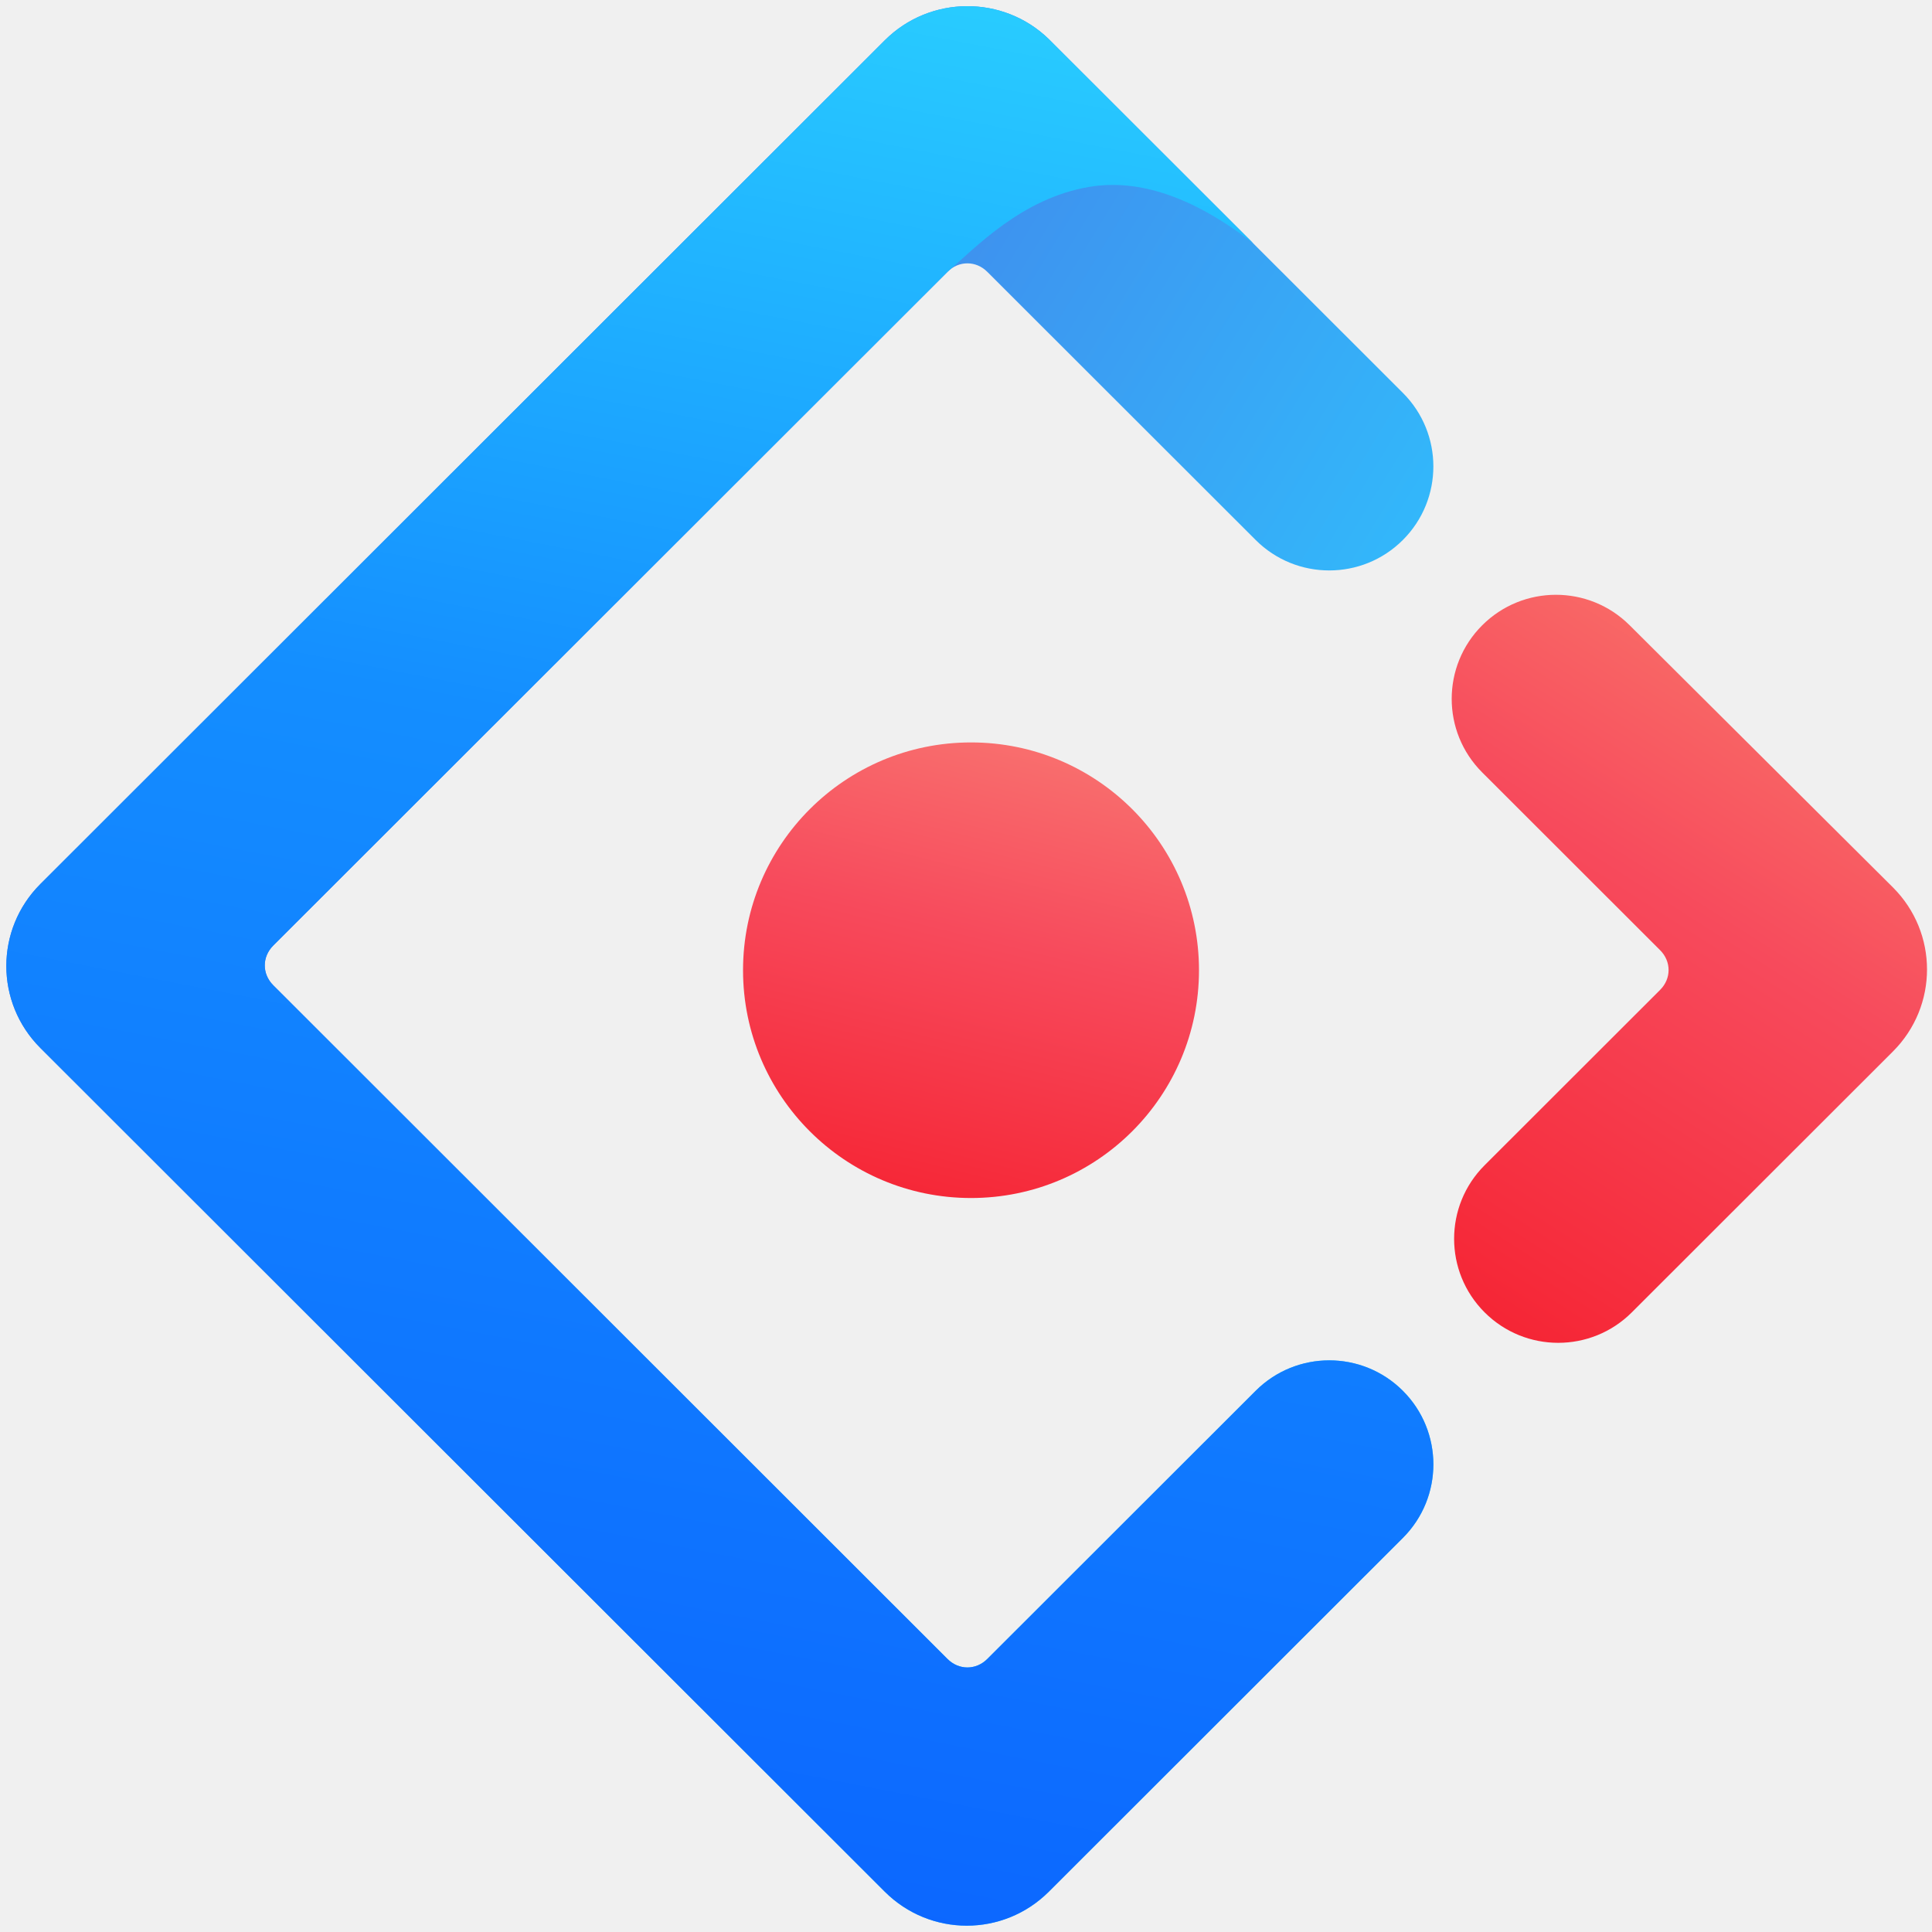
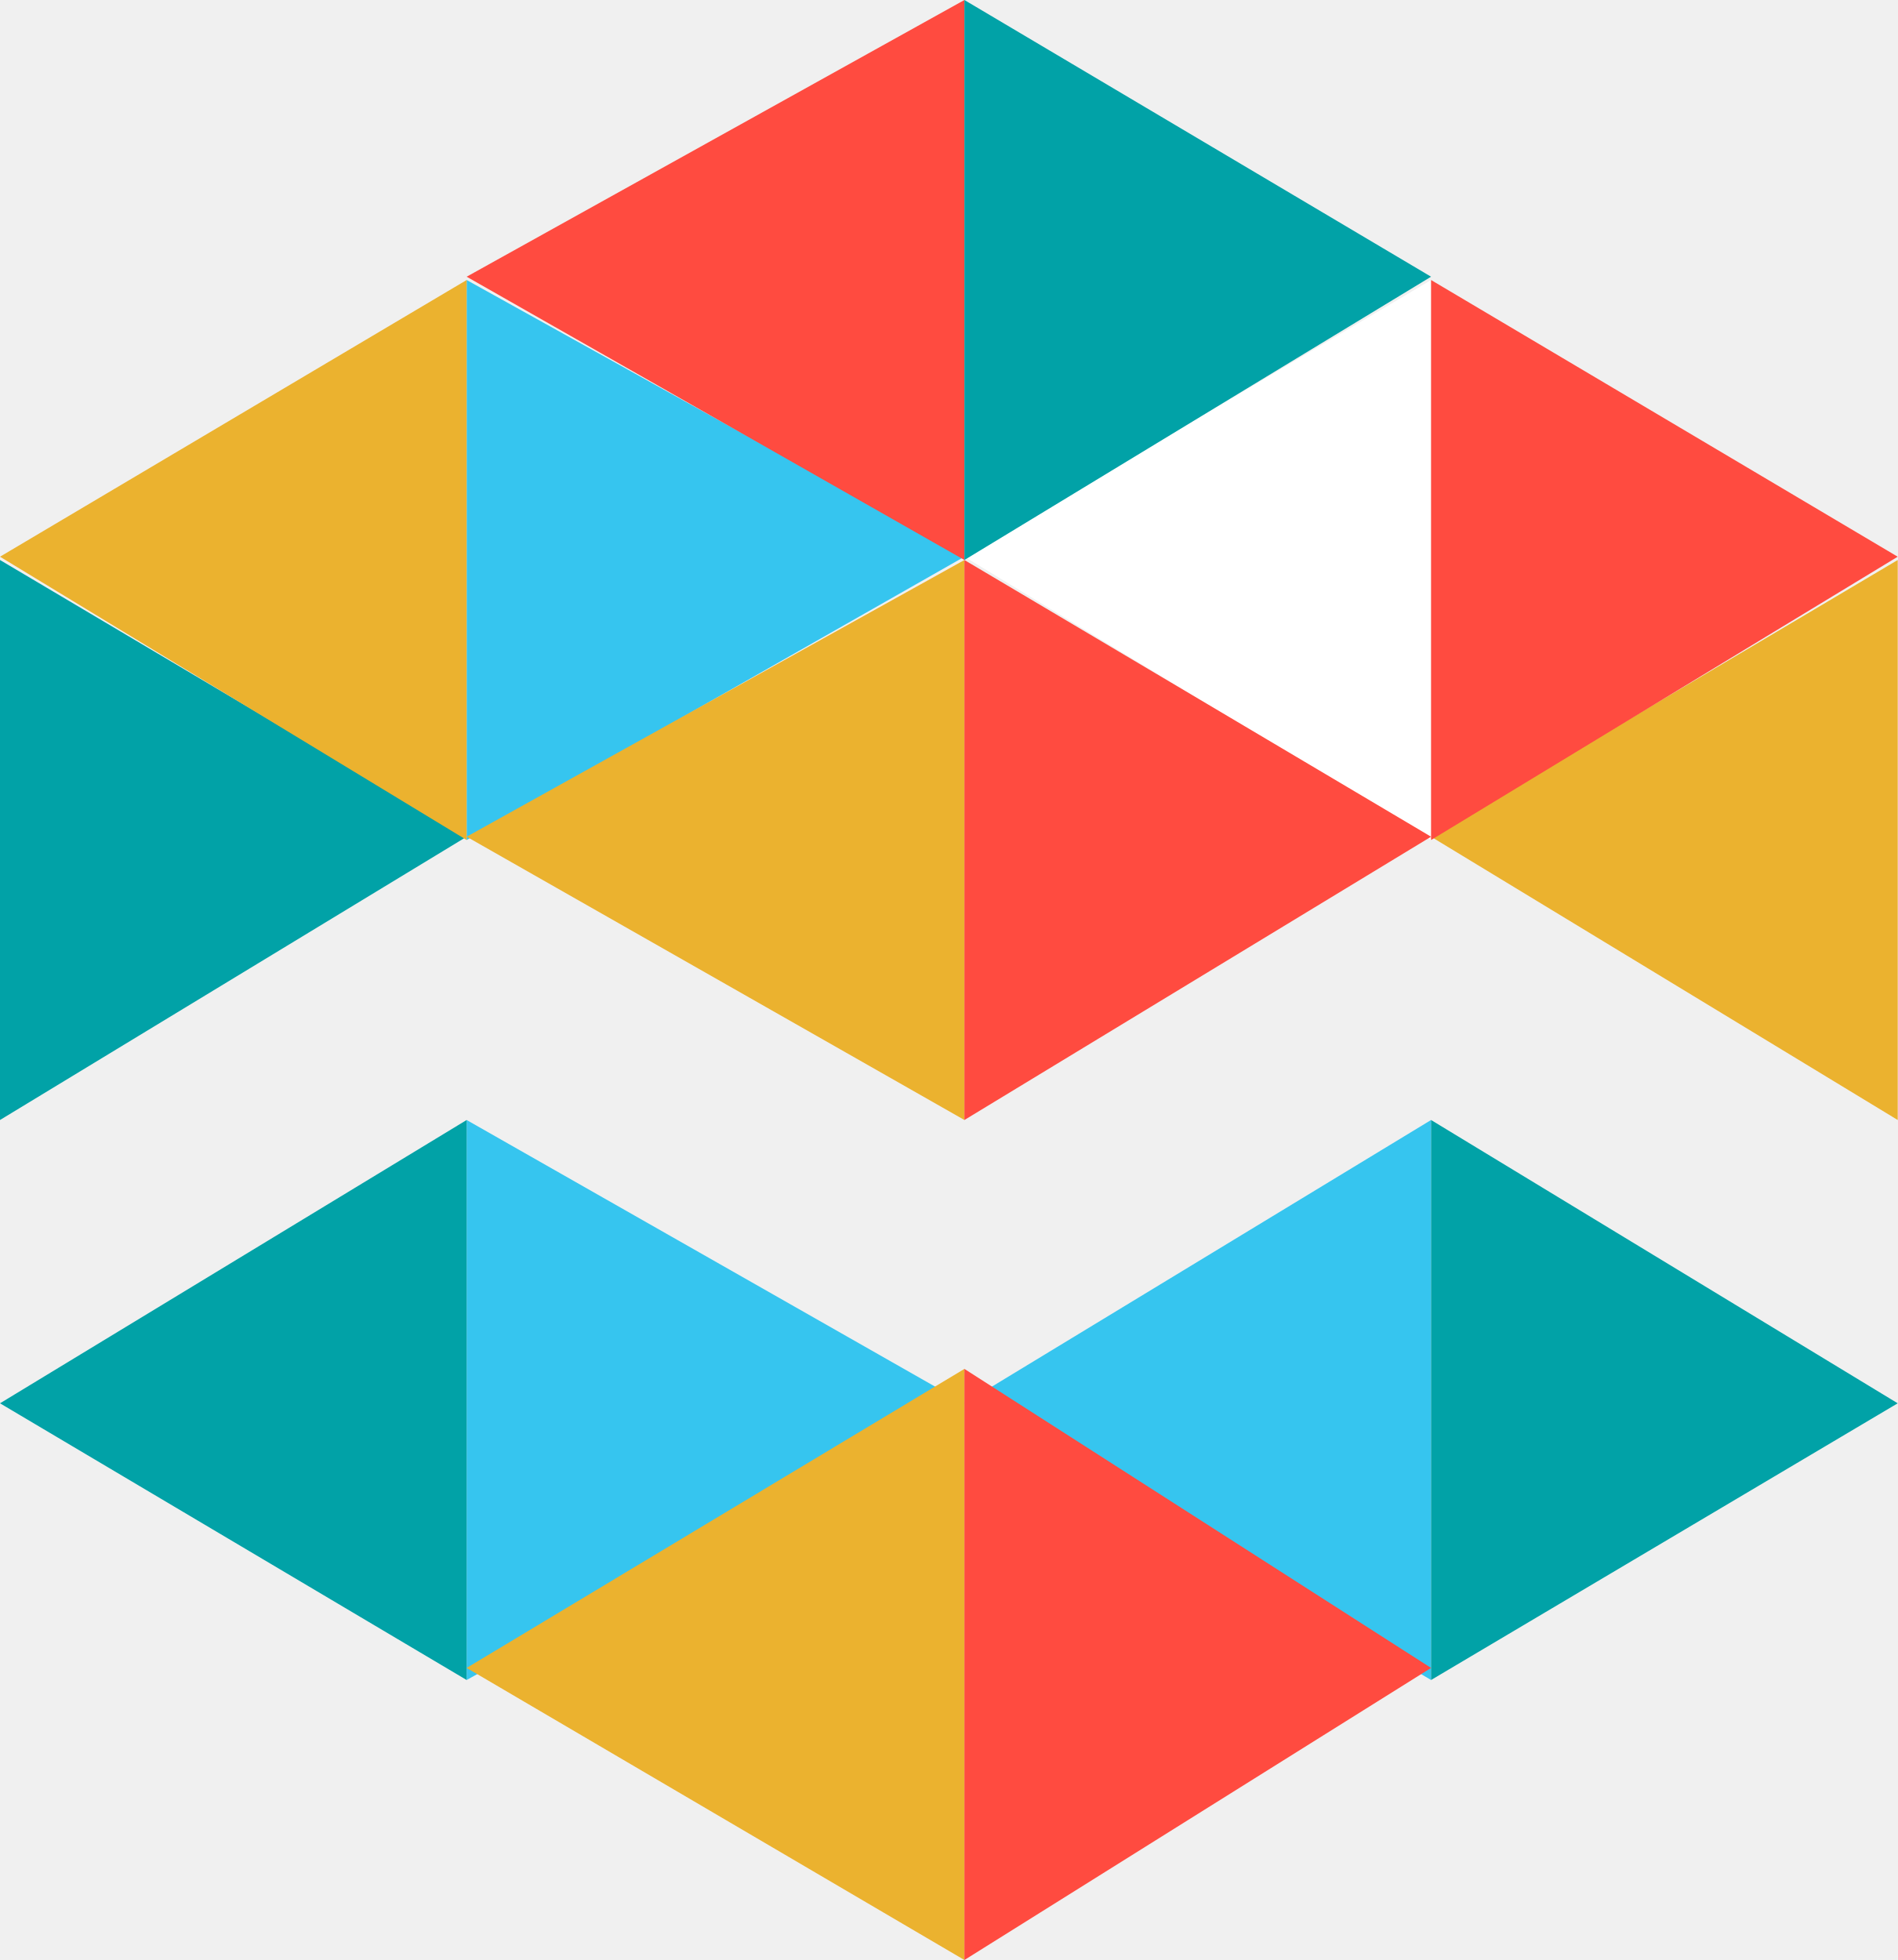
- <svg xmlns="http://www.w3.org/2000/svg" width="200" height="200" version="1.1" viewBox="0 0 200 200">
-   <defs>
-     <linearGradient id="linearGradient-1" x1="62.102%" x2="108.197%" y1="0%" y2="37.864%">
-       <stop offset="0%" stop-color="#4285EB" />
-       <stop offset="100%" stop-color="#2EC7FF" />
-     </linearGradient>
-     <linearGradient id="linearGradient-2" x1="69.644%" x2="54.043%" y1="0%" y2="108.457%">
-       <stop offset="0%" stop-color="#29CDFF" />
-       <stop offset="37.86%" stop-color="#148EFF" />
-       <stop offset="100%" stop-color="#0A60FF" />
-     </linearGradient>
-     <linearGradient id="linearGradient-3" x1="69.691%" x2="16.723%" y1="-12.974%" y2="117.391%">
-       <stop offset="0%" stop-color="#FA816E" />
-       <stop offset="41.473%" stop-color="#F74A5C" />
-       <stop offset="100%" stop-color="#F51D2C" />
-     </linearGradient>
-     <linearGradient id="linearGradient-4" x1="68.128%" x2="30.44%" y1="-35.691%" y2="114.943%">
-       <stop offset="0%" stop-color="#FA8E7D" />
-       <stop offset="51.264%" stop-color="#F74A5C" />
-       <stop offset="100%" stop-color="#F51D2C" />
-     </linearGradient>
-   </defs>
-   <g id="Page-1" fill="none" fill-rule="evenodd" stroke="none" stroke-width="1">
-     <g id="logo" transform="translate(-20, -20)">
-       <g id="Group-28-Copy-5" transform="translate(20, 20)">
-         <g id="Group-27-Copy-3">
-           <g id="Group-25" fill-rule="nonzero">
-             <g id="2">
-               <path id="Shape" fill="url(#linearGradient-1)" d="M91.588,4.177 L4.18,91.513 C-0.519,96.208 -0.519,103.792 4.18,108.487 L91.588,195.823 C96.287,200.519 103.877,200.519 108.577,195.823 L145.225,159.205 C149.434,155 149.434,148.182 145.225,143.977 C141.017,139.772 134.194,139.772 129.985,143.977 L102.202,171.737 C101.032,172.906 99.257,172.906 98.088,171.737 L28.286,101.993 C27.116,100.824 27.116,99.051 28.286,97.882 L98.088,28.138 C99.257,26.969 101.032,26.969 102.202,28.138 L129.985,55.898 C134.194,60.103 141.017,60.103 145.225,55.898 C149.434,51.693 149.434,44.876 145.225,40.671 L108.581,4.056 C103.862,-0.538 96.269,-0.501 91.588,4.177 Z" />
-               <path id="Shape" fill="url(#linearGradient-2)" d="M91.588,4.177 L4.18,91.513 C-0.519,96.208 -0.519,103.792 4.18,108.487 L91.588,195.823 C96.287,200.519 103.877,200.519 108.577,195.823 L145.225,159.205 C149.434,155 149.434,148.182 145.225,143.977 C141.017,139.772 134.194,139.772 129.985,143.977 L102.202,171.737 C101.032,172.906 99.257,172.906 98.088,171.737 L28.286,101.993 C27.116,100.824 27.116,99.051 28.286,97.882 L98.088,28.138 C101,25.627 105.752,20.542 112.73,19.352 C117.916,18.469 123.585,20.414 129.739,25.189 C125.625,21.078 118.572,14.034 108.581,4.056 C103.862,-0.538 96.269,-0.501 91.588,4.177 Z" />
-             </g>
-             <path id="Shape" fill="url(#linearGradient-3)" d="M153.686,135.855 C157.894,140.06 164.717,140.06 168.926,135.855 L195.96,108.843 C200.659,104.147 200.659,96.564 195.961,91.869 L168.691,64.718 C164.472,60.518 157.647,60.524 153.436,64.732 C149.227,68.937 149.227,75.754 153.436,79.959 L171.854,98.362 C173.024,99.531 173.024,101.305 171.854,102.473 L153.686,120.627 C149.477,124.832 149.477,131.65 153.686,135.855 Z" />
-           </g>
-           <ellipse id="Combined-Shape" cx="100.519" cy="100.437" fill="url(#linearGradient-4)" rx="23.6" ry="23.581" />
-         </g>
+ <svg xmlns="http://www.w3.org/2000/svg" fill="none" version="1.1" width="139.529" height="144.104" viewBox="0 0 139.529 144.104">
+   <g style="mix-blend-mode:passthrough">
+     <g>
+       <g style="mix-blend-mode:passthrough">
+         <path d="M0,82.345C0,82.345,0,41.173,0,41.173C0,41.173,34.311,61.517,34.311,61.517C34.311,61.517,0,82.345,0,82.345C0,82.345,0,82.345,0,82.345Z" fill="#01A2A7" fill-opacity="1" />
+       </g>
+       <g style="mix-blend-mode:passthrough">
+         <path d="M34.31,61.76C34.31,61.76,34.31,20.587,34.31,20.587C34.31,20.587,70.908,40.931,70.908,40.931C70.908,40.931,34.31,61.76,34.31,61.76C34.31,61.76,34.31,61.76,34.31,61.76Z" fill="#36C5EF" fill-opacity="1" />
+       </g>
+       <g style="mix-blend-mode:passthrough">
+         <path d="M70.908,82.345C70.908,82.345,70.908,41.173,70.908,41.173C70.908,41.173,107.506,61.517,107.506,61.517C107.506,61.517,70.908,82.345,70.908,82.345C70.908,82.345,70.908,82.345,70.908,82.345Z" transform="matrix(-1,0,0,1,141.8168,0)" fill="#EBB22F" fill-opacity="1" />
+       </g>
+       <g style="mix-blend-mode:passthrough">
+         <path d="M34.31,61.76C34.31,61.76,34.31,20.587,34.31,20.587C34.31,20.587,68.621,40.931,68.621,40.931C68.621,40.931,34.31,61.76,34.31,61.76C34.31,61.76,34.31,61.76,34.31,61.76Z" transform="matrix(-1,0,0,1,68.62097,0)" fill="#EBB22F" fill-opacity="1" />
+       </g>
+       <g style="mix-blend-mode:passthrough">
+         <path d="M70.908,41.173C70.908,41.173,70.908,0,70.908,0C70.908,0,107.506,20.344,107.506,20.344C107.506,20.344,70.908,41.173,70.908,41.173C70.908,41.173,70.908,41.173,70.908,41.173Z" transform="matrix(-1,0,0,1,141.8168,0)" fill="#FF4B40" fill-opacity="1" />
+       </g>
+       <g style="mix-blend-mode:passthrough">
+         <path d="M139.529,82.345C139.529,82.345,139.529,41.173,139.529,41.173C139.529,41.173,173.84,61.517,173.84,61.517C173.84,61.517,139.529,82.345,139.529,82.345C139.529,82.345,139.529,82.345,139.529,82.345Z" transform="matrix(-1,0,0,1,279.059,0)" fill="#EBB22F" fill-opacity="1" />
+       </g>
+       <g style="mix-blend-mode:passthrough">
+         <path d="M105.219,61.76C105.219,61.76,105.219,20.587,105.219,20.587C105.219,20.587,139.529,40.931,139.529,40.931C139.529,40.931,105.219,61.76,105.219,61.76C105.219,61.76,105.219,61.76,105.219,61.76Z" transform="matrix(-1,0,0,1,210.4379,0)" fill="#FFFFFF" fill-opacity="1" />
+       </g>
+       <g style="mix-blend-mode:passthrough">
+         <path d="M70.908,82.345C70.908,82.345,70.908,41.173,70.908,41.173C70.908,41.173,105.219,61.517,105.219,61.517C105.219,61.517,70.908,82.345,70.908,82.345C70.908,82.345,70.908,82.345,70.908,82.345Z" fill="#FF4B40" fill-opacity="1" />
+       </g>
+       <g style="mix-blend-mode:passthrough">
+         <path d="M105.219,61.76C105.219,61.76,105.219,20.587,105.219,20.587C105.219,20.587,139.529,40.931,139.529,40.931C139.529,40.931,105.219,61.76,105.219,61.76C105.219,61.76,105.219,61.76,105.219,61.76Z" fill="#FF4B40" fill-opacity="1" />
+       </g>
+       <g style="mix-blend-mode:passthrough">
+         <path d="M70.908,41.173C70.908,41.173,70.908,0,70.908,0C70.908,0,105.219,20.344,105.219,20.344C105.219,20.344,70.908,41.173,70.908,41.173C70.908,41.173,70.908,41.173,70.908,41.173Z" fill="#01A2A7" fill-opacity="1" />
+       </g>
+       <g style="mix-blend-mode:passthrough">
+         <path d="M34.31,164.691C34.31,164.691,34.31,123.518,34.31,123.518C34.31,123.518,70.908,143.862,70.908,143.862C70.908,143.862,34.31,164.691,34.31,164.691C34.31,164.691,34.31,164.691,34.31,164.691Z" transform="matrix(1,0,0,-1,0,247.0361)" fill="#36C5EF" fill-opacity="1" />
+       </g>
+       <g style="mix-blend-mode:passthrough">
+         <path d="M34.31,164.691C34.31,164.691,34.31,123.518,34.31,123.518C34.31,123.518,68.621,143.862,68.621,143.862C68.621,143.862,34.31,164.691,34.31,164.691C34.31,164.691,34.31,164.691,34.31,164.691Z" transform="matrix(-1,0,0,-1,68.62097,247.0361)" fill="#01A2A7" fill-opacity="1" />
+       </g>
+       <g style="mix-blend-mode:passthrough">
+         <path d="M70.908,187.564C70.908,187.564,70.908,144.104,70.908,144.104C70.908,144.104,107.506,165.579,107.506,165.579C107.506,165.579,70.908,187.564,70.908,187.564C70.908,187.564,70.908,187.564,70.908,187.564Z" transform="matrix(-1,0,0,-1,141.8168,288.209)" fill="#EBB22F" fill-opacity="1" />
+       </g>
+       <g style="mix-blend-mode:passthrough">
+         <path d="M105.219,164.691C105.219,164.691,105.219,123.518,105.219,123.518C105.219,123.518,139.529,143.862,139.529,143.862C139.529,143.862,105.219,164.691,105.219,164.691C105.219,164.691,105.219,164.691,105.219,164.691Z" transform="matrix(-1,0,0,-1,210.4379,247.0361)" fill="#36C5EF" fill-opacity="1" />
+       </g>
+       <g style="mix-blend-mode:passthrough">
+         <path d="M105.219,164.691C105.219,164.691,105.219,123.518,105.219,123.518C105.219,123.518,139.529,143.862,139.529,143.862C139.529,143.862,105.219,164.691,105.219,164.691C105.219,164.691,105.219,164.691,105.219,164.691Z" transform="matrix(1,0,0,-1,0,247.0361)" fill="#01A2A7" fill-opacity="1" />
+       </g>
+       <g style="mix-blend-mode:passthrough">
+         <path d="M70.908,187.564C70.908,187.564,70.908,144.104,70.908,144.104C70.908,144.104,105.219,165.579,105.219,165.579C105.219,165.579,70.908,187.564,70.908,187.564C70.908,187.564,70.908,187.564,70.908,187.564Z" transform="matrix(1,0,0,-1,0,288.209)" fill="#FF4B40" fill-opacity="1" />
      </g>
    </g>
  </g>
</svg>
